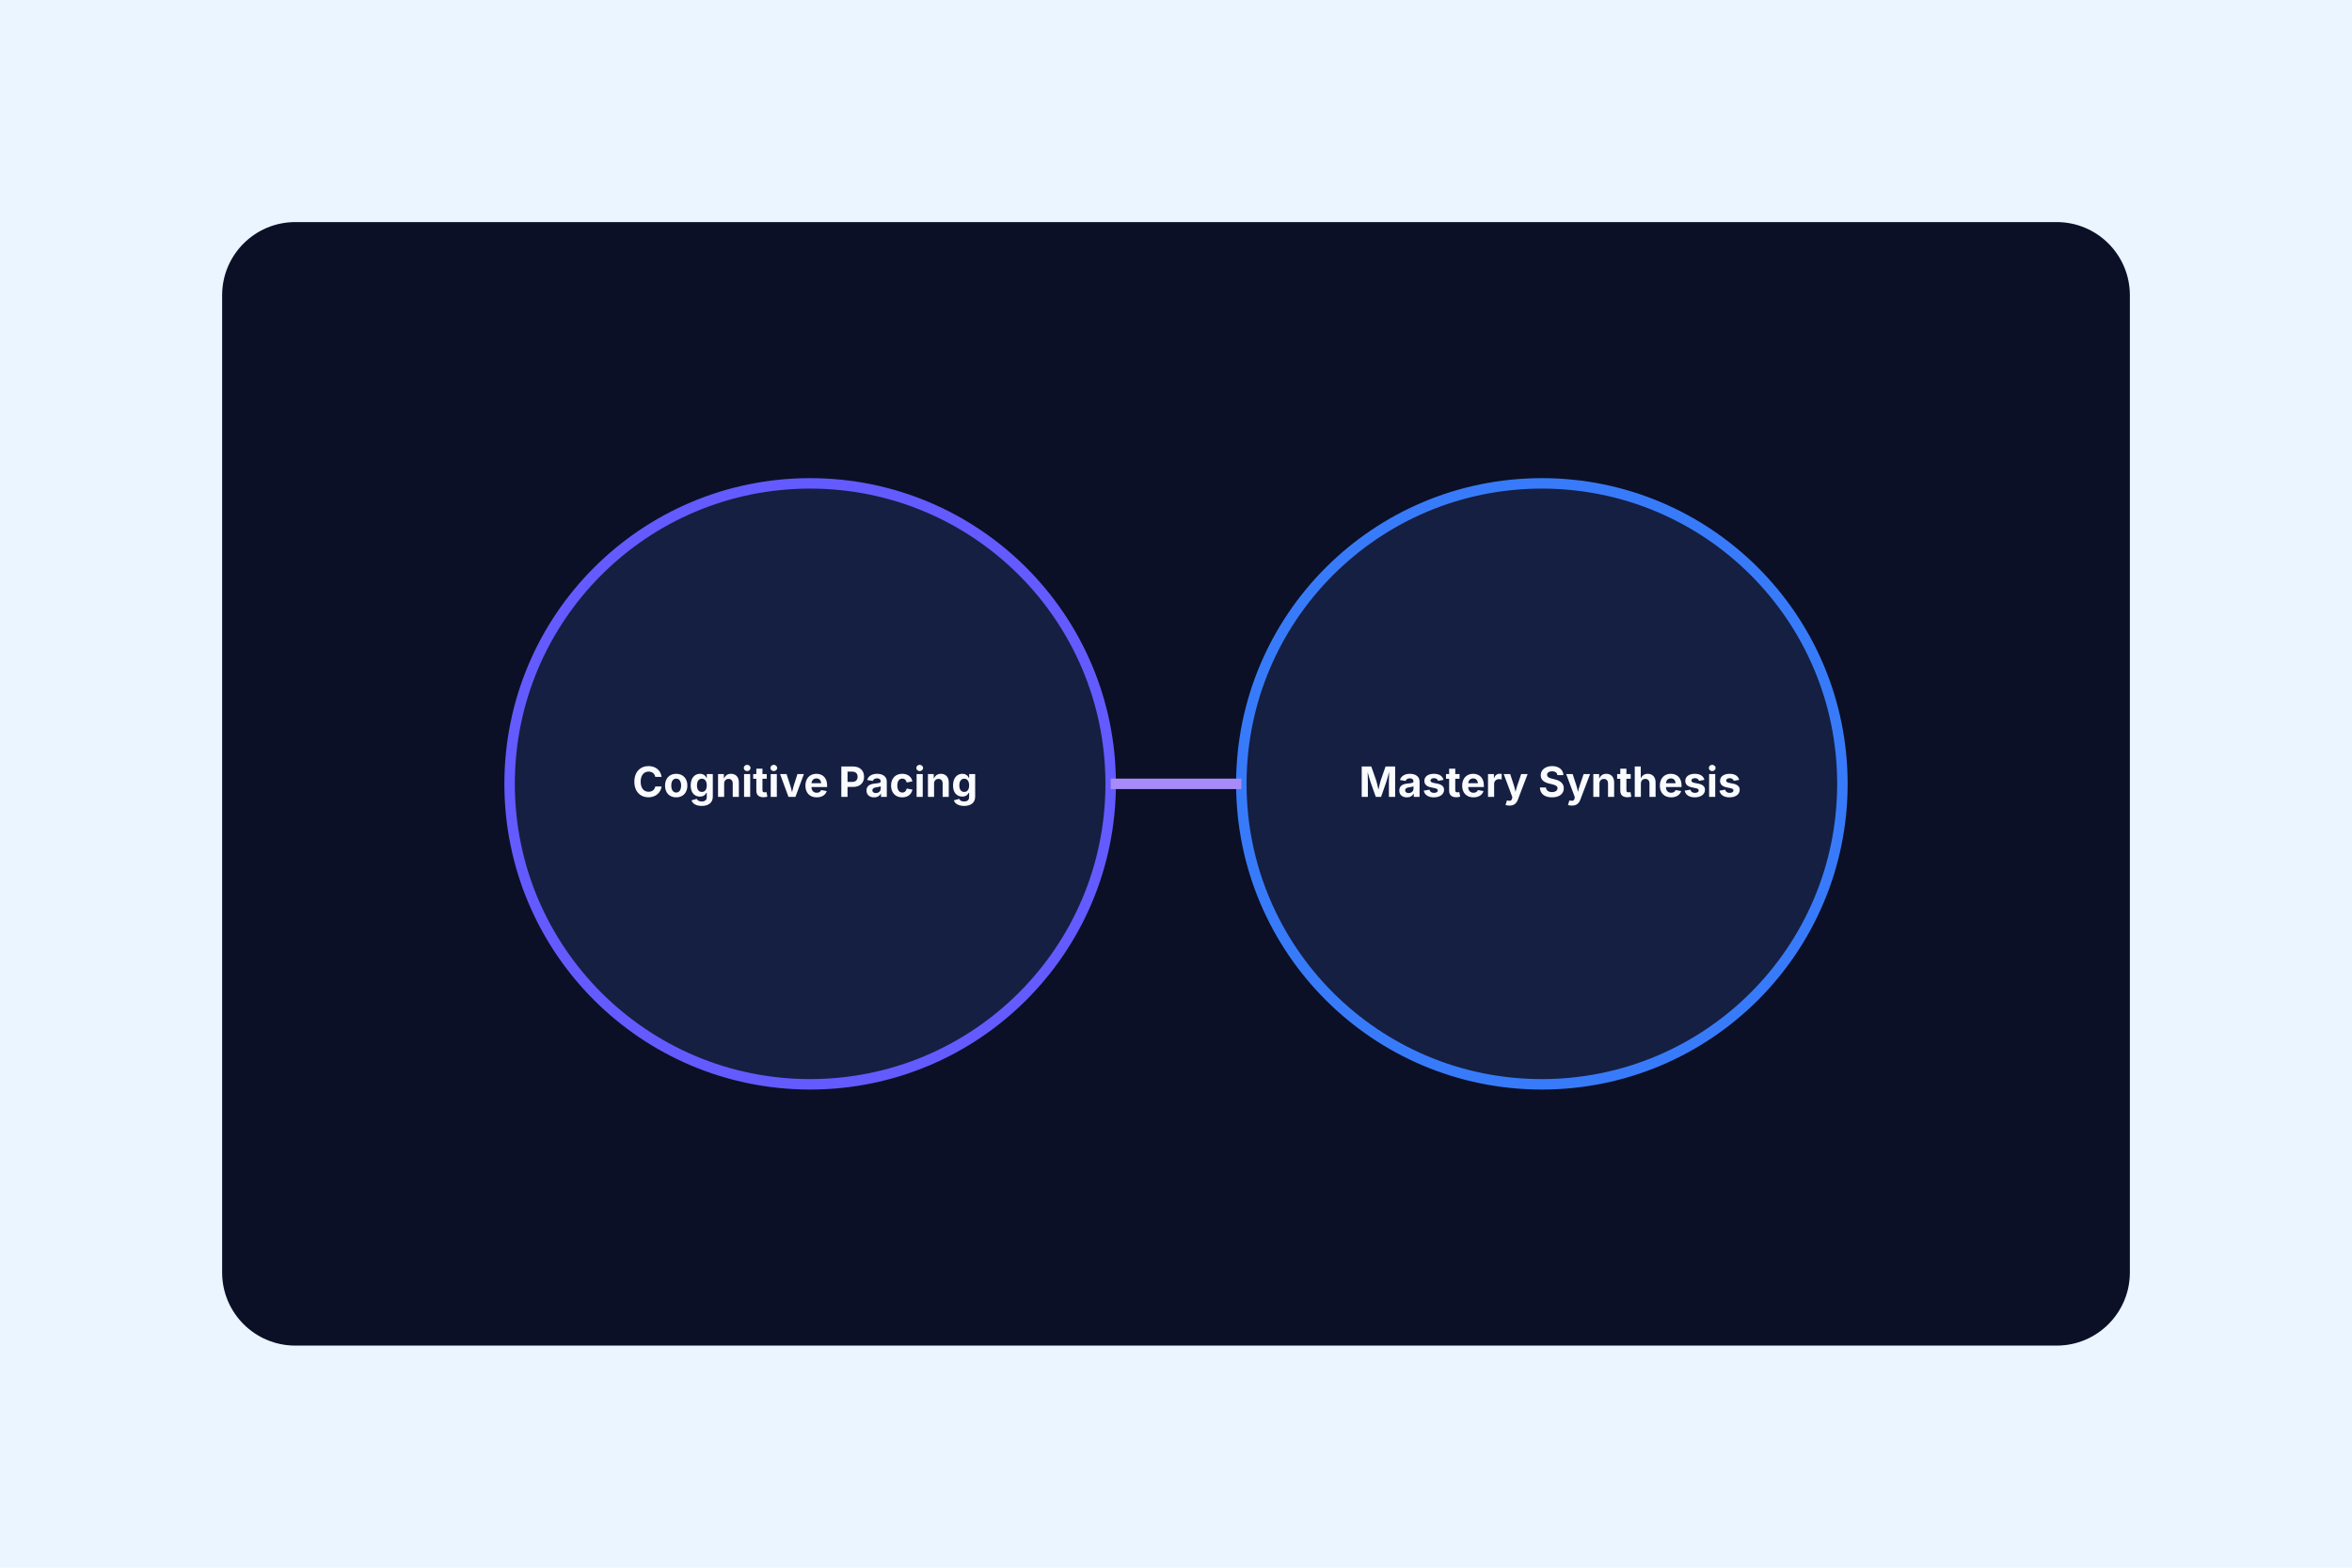
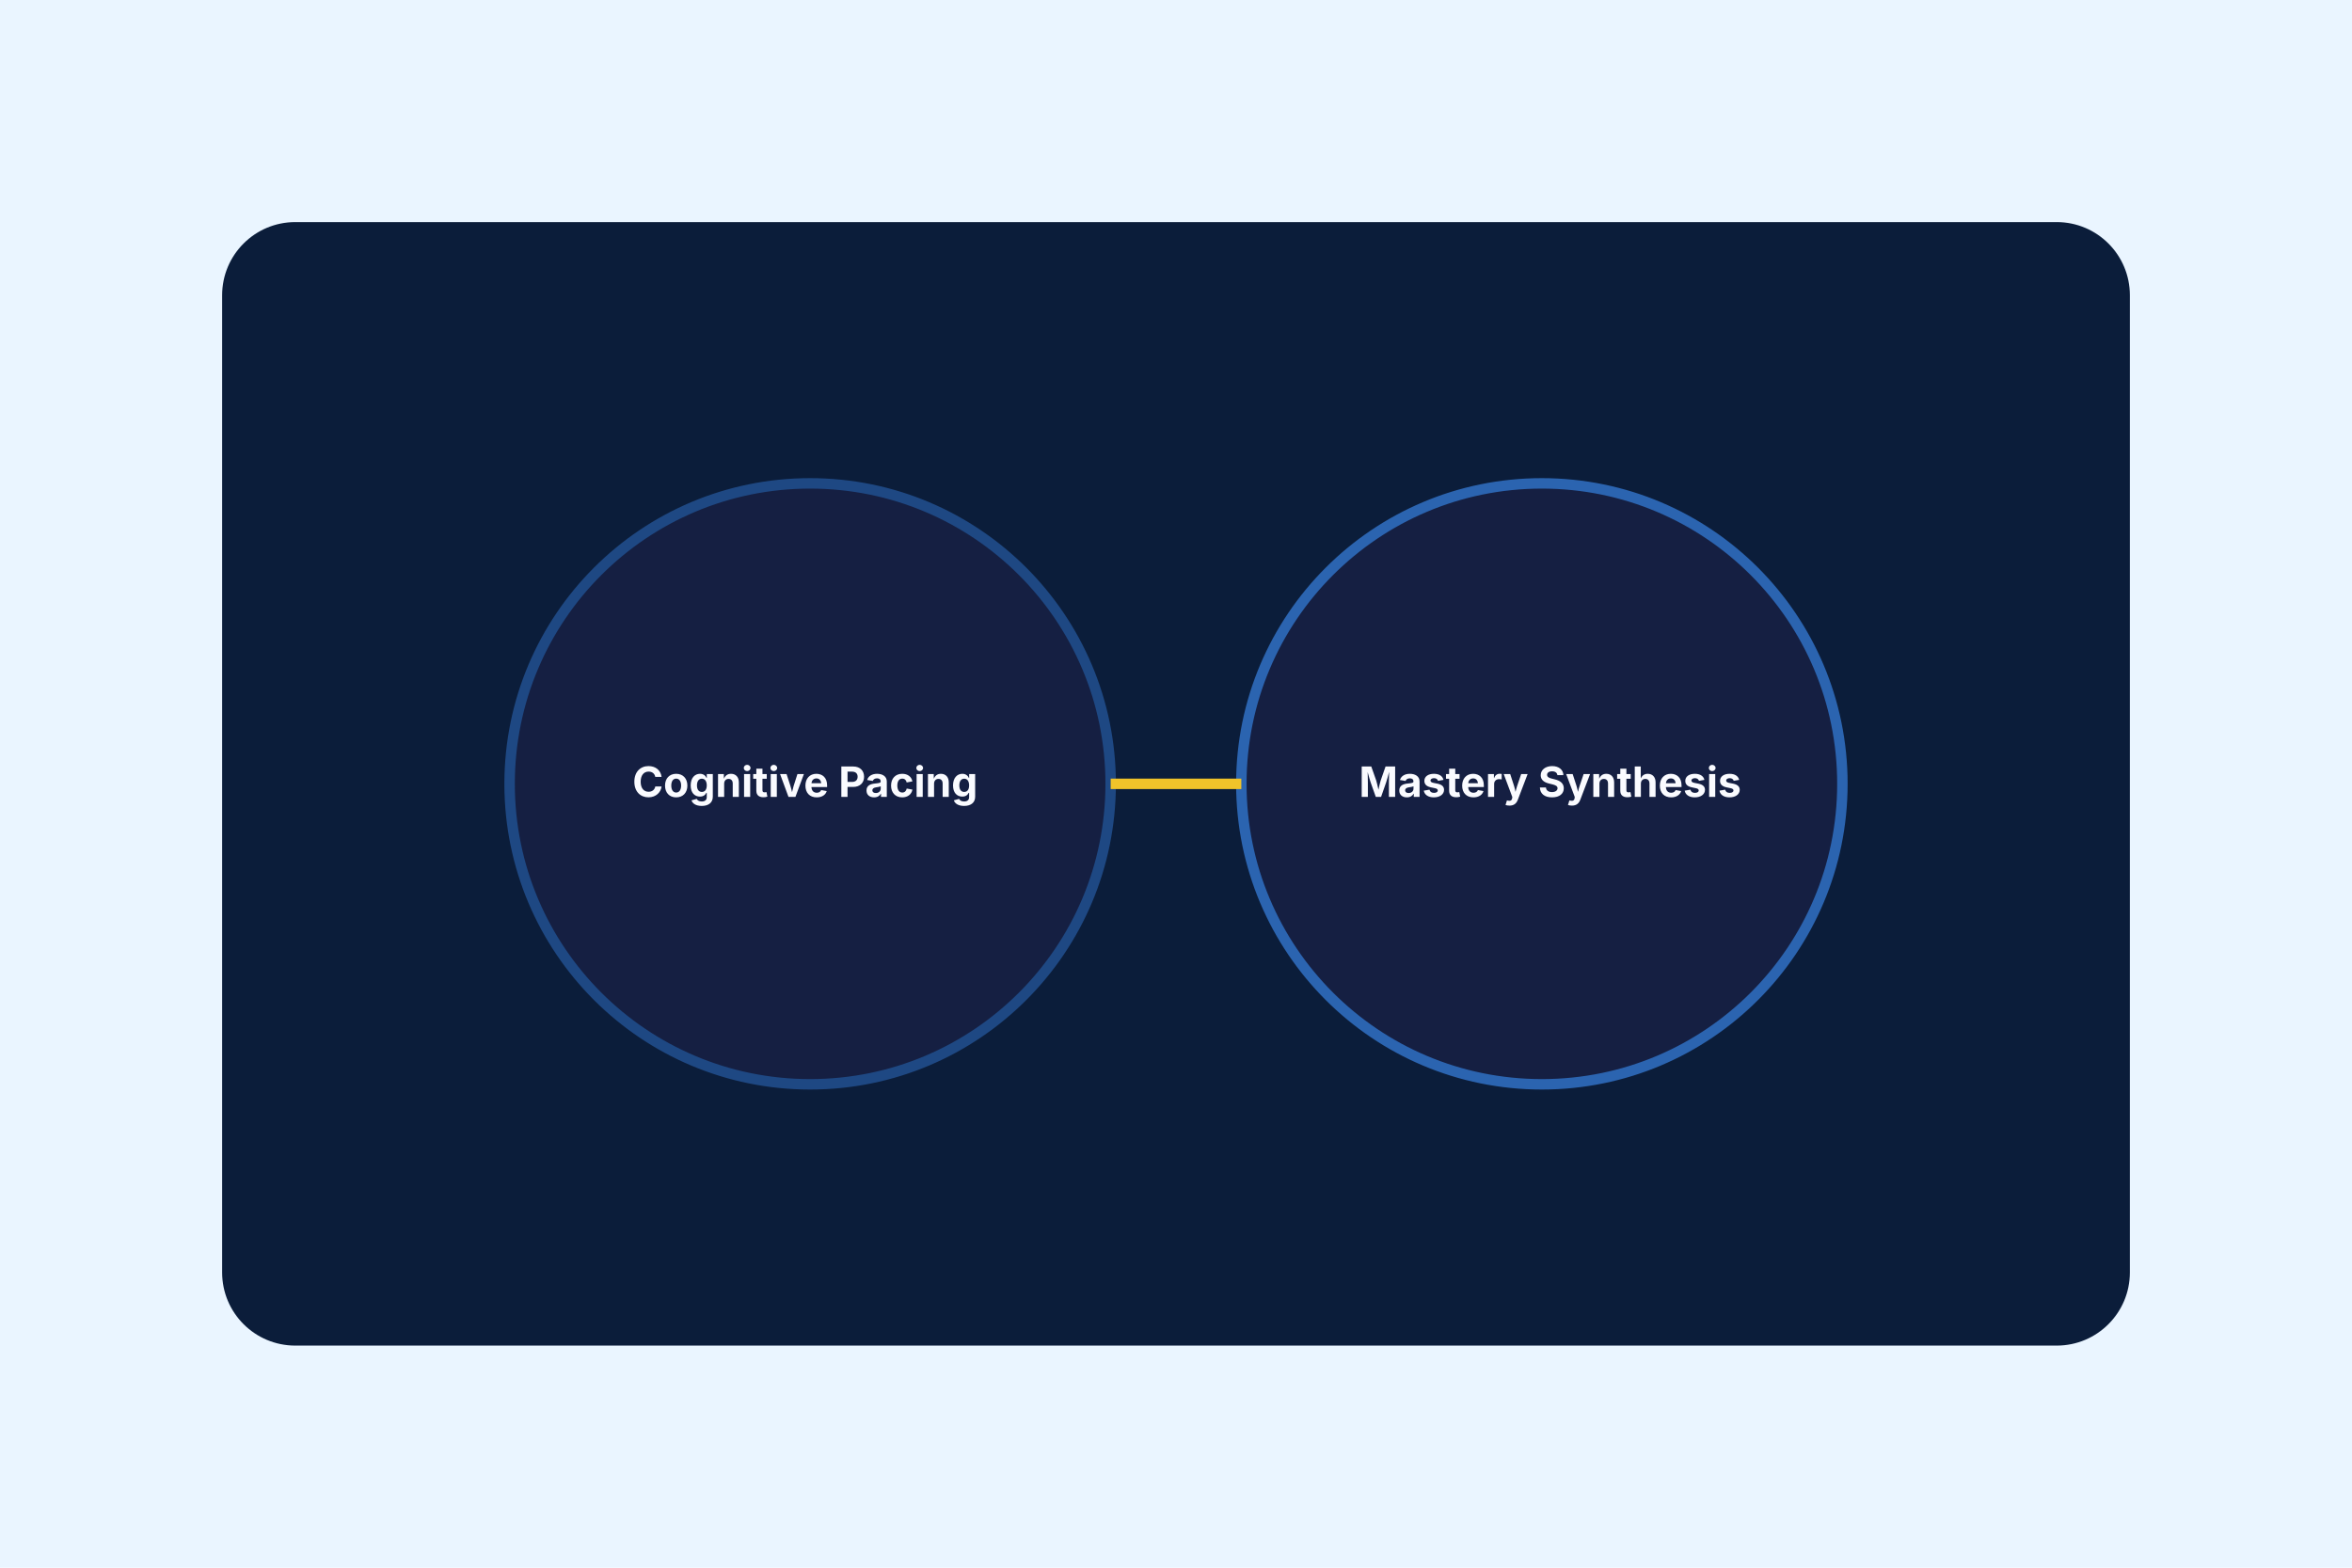
<svg xmlns="http://www.w3.org/2000/svg" viewBox="0 0 900 600" fill="none">
  <rect width="900" height="600" fill="#EAF5FF" />
-   <rect x="85" y="85" width="730" height="430" rx="28" fill="#0B1026" />
-   <circle cx="310" cy="300" r="115" stroke="#635BFF" stroke-width="4" fill="#151F42" />
-   <circle cx="590" cy="300" r="115" stroke="#387BFA" stroke-width="4" fill="#151F42" />
-   <path d="M425 300 H475" stroke="#A78BFA" stroke-width="4" />
+   <rect x="85" y="85" width="730" height="430" rx="28" fill="#0B1D3A" />
+   <circle cx="310" cy="300" r="115" stroke="#1E4883" stroke-width="4" fill="#151F42" />
+   <circle cx="590" cy="300" r="115" stroke="#2B64B0" stroke-width="4" fill="#151F42" />
+   <path d="M425 300 H475" stroke="#F0C32A" stroke-width="4" />
  <text x="242" y="305" fill="#FAFBFF" font-family="Inter, sans-serif" font-size="16" font-weight="700">Cognitive Pacing</text>
  <text x="520" y="305" fill="#FAFBFF" font-family="Inter, sans-serif" font-size="16" font-weight="700">Mastery Synthesis</text>
</svg>
